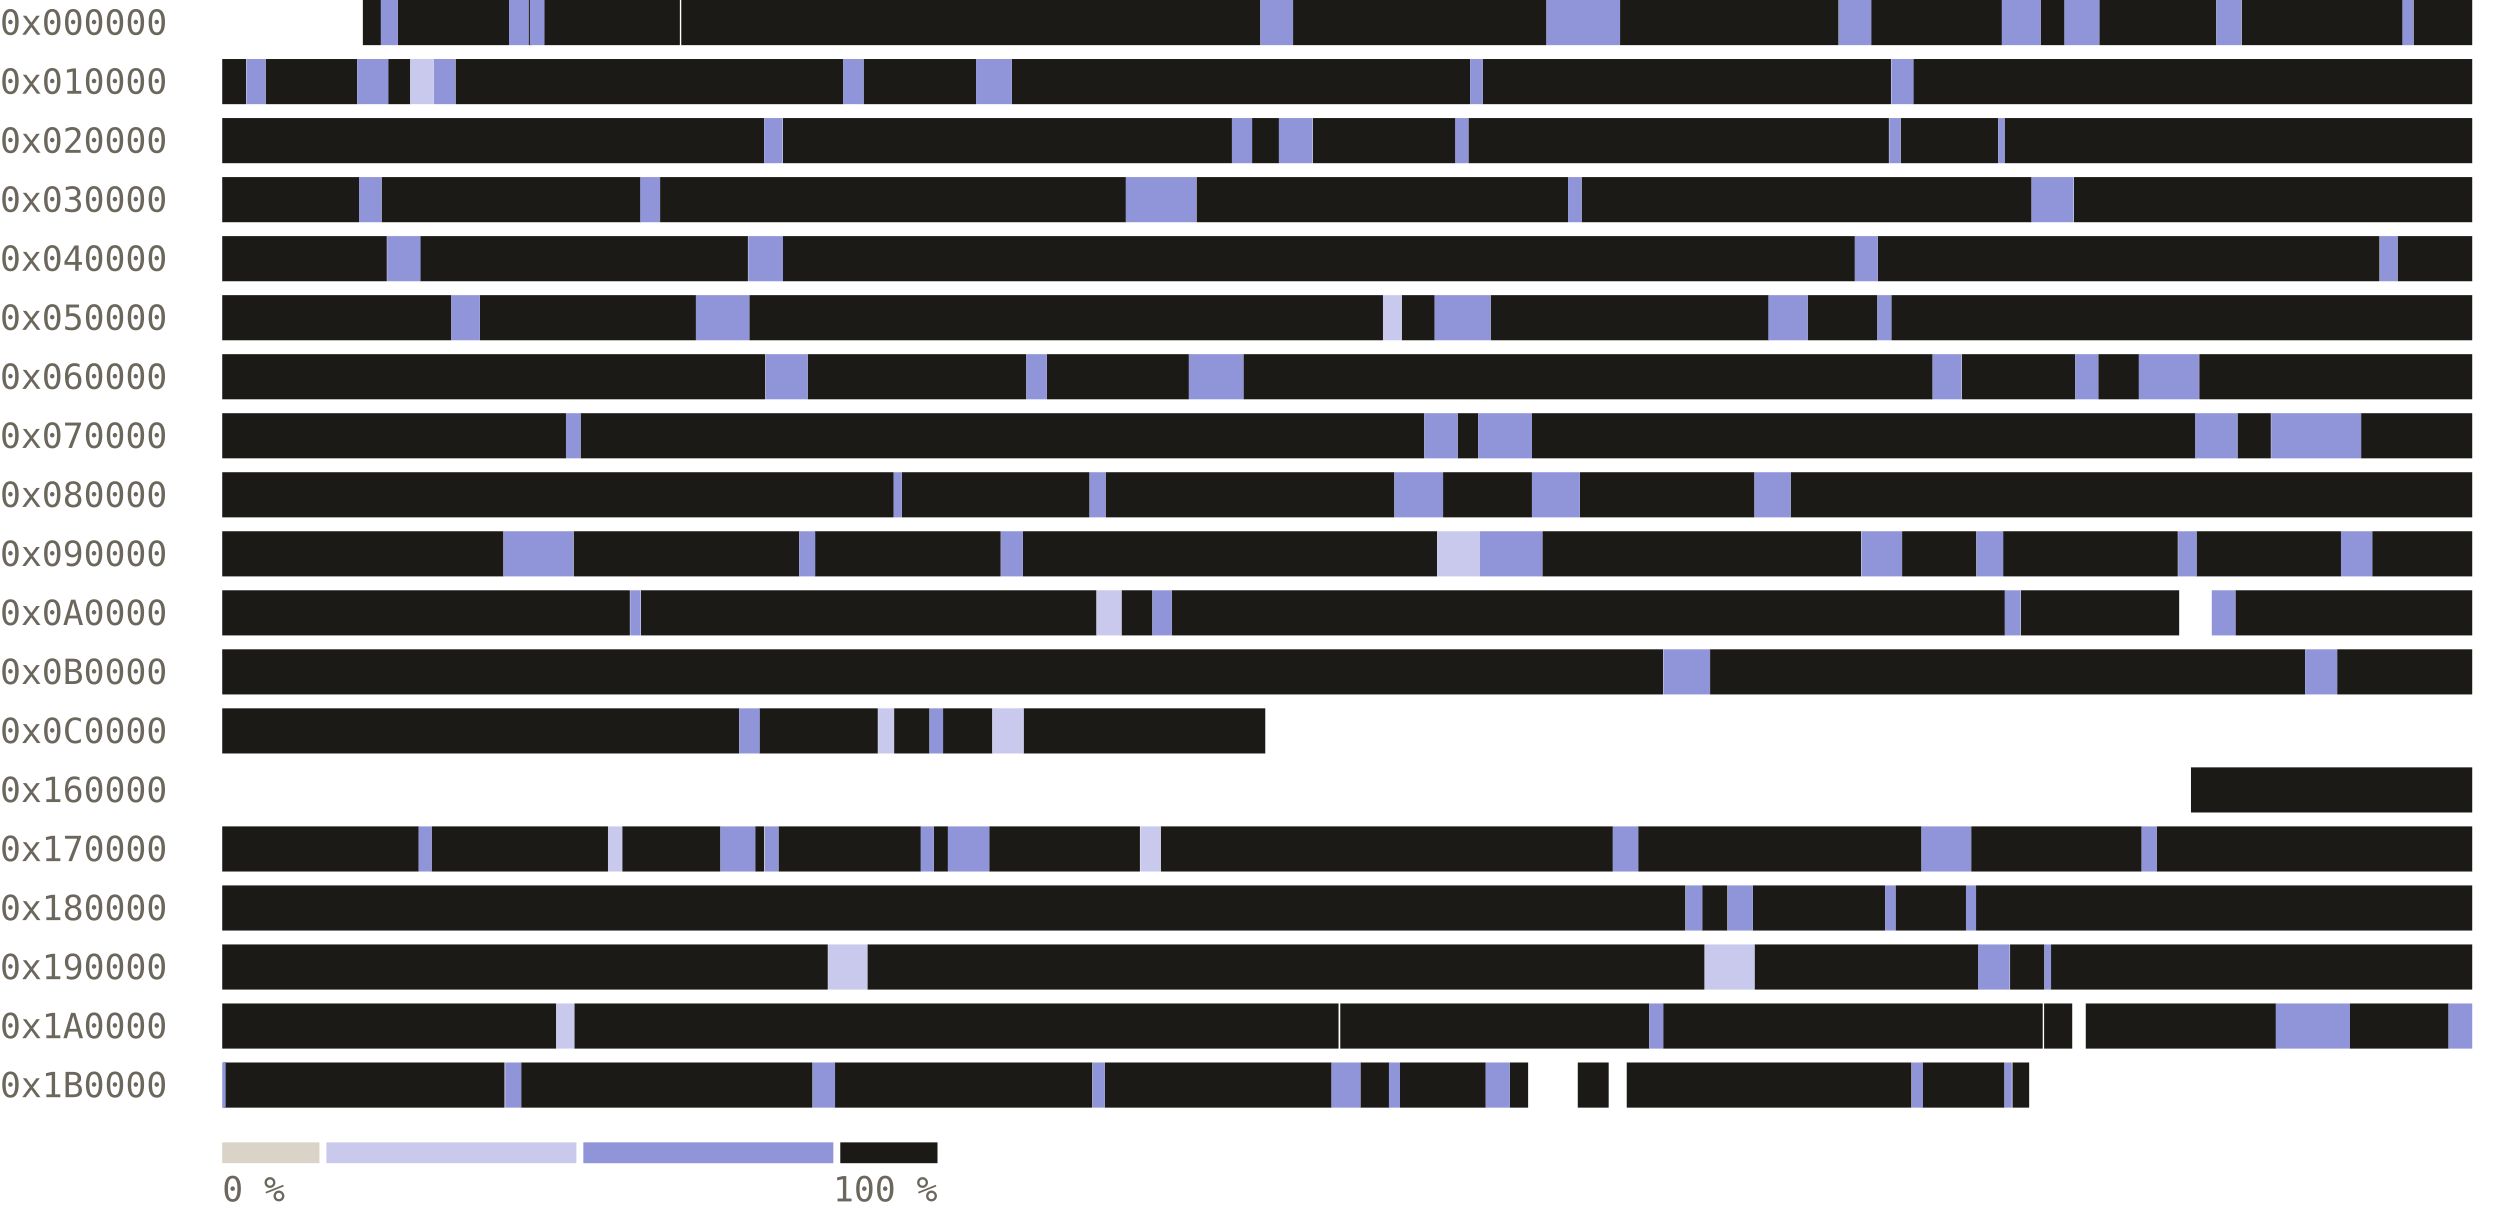
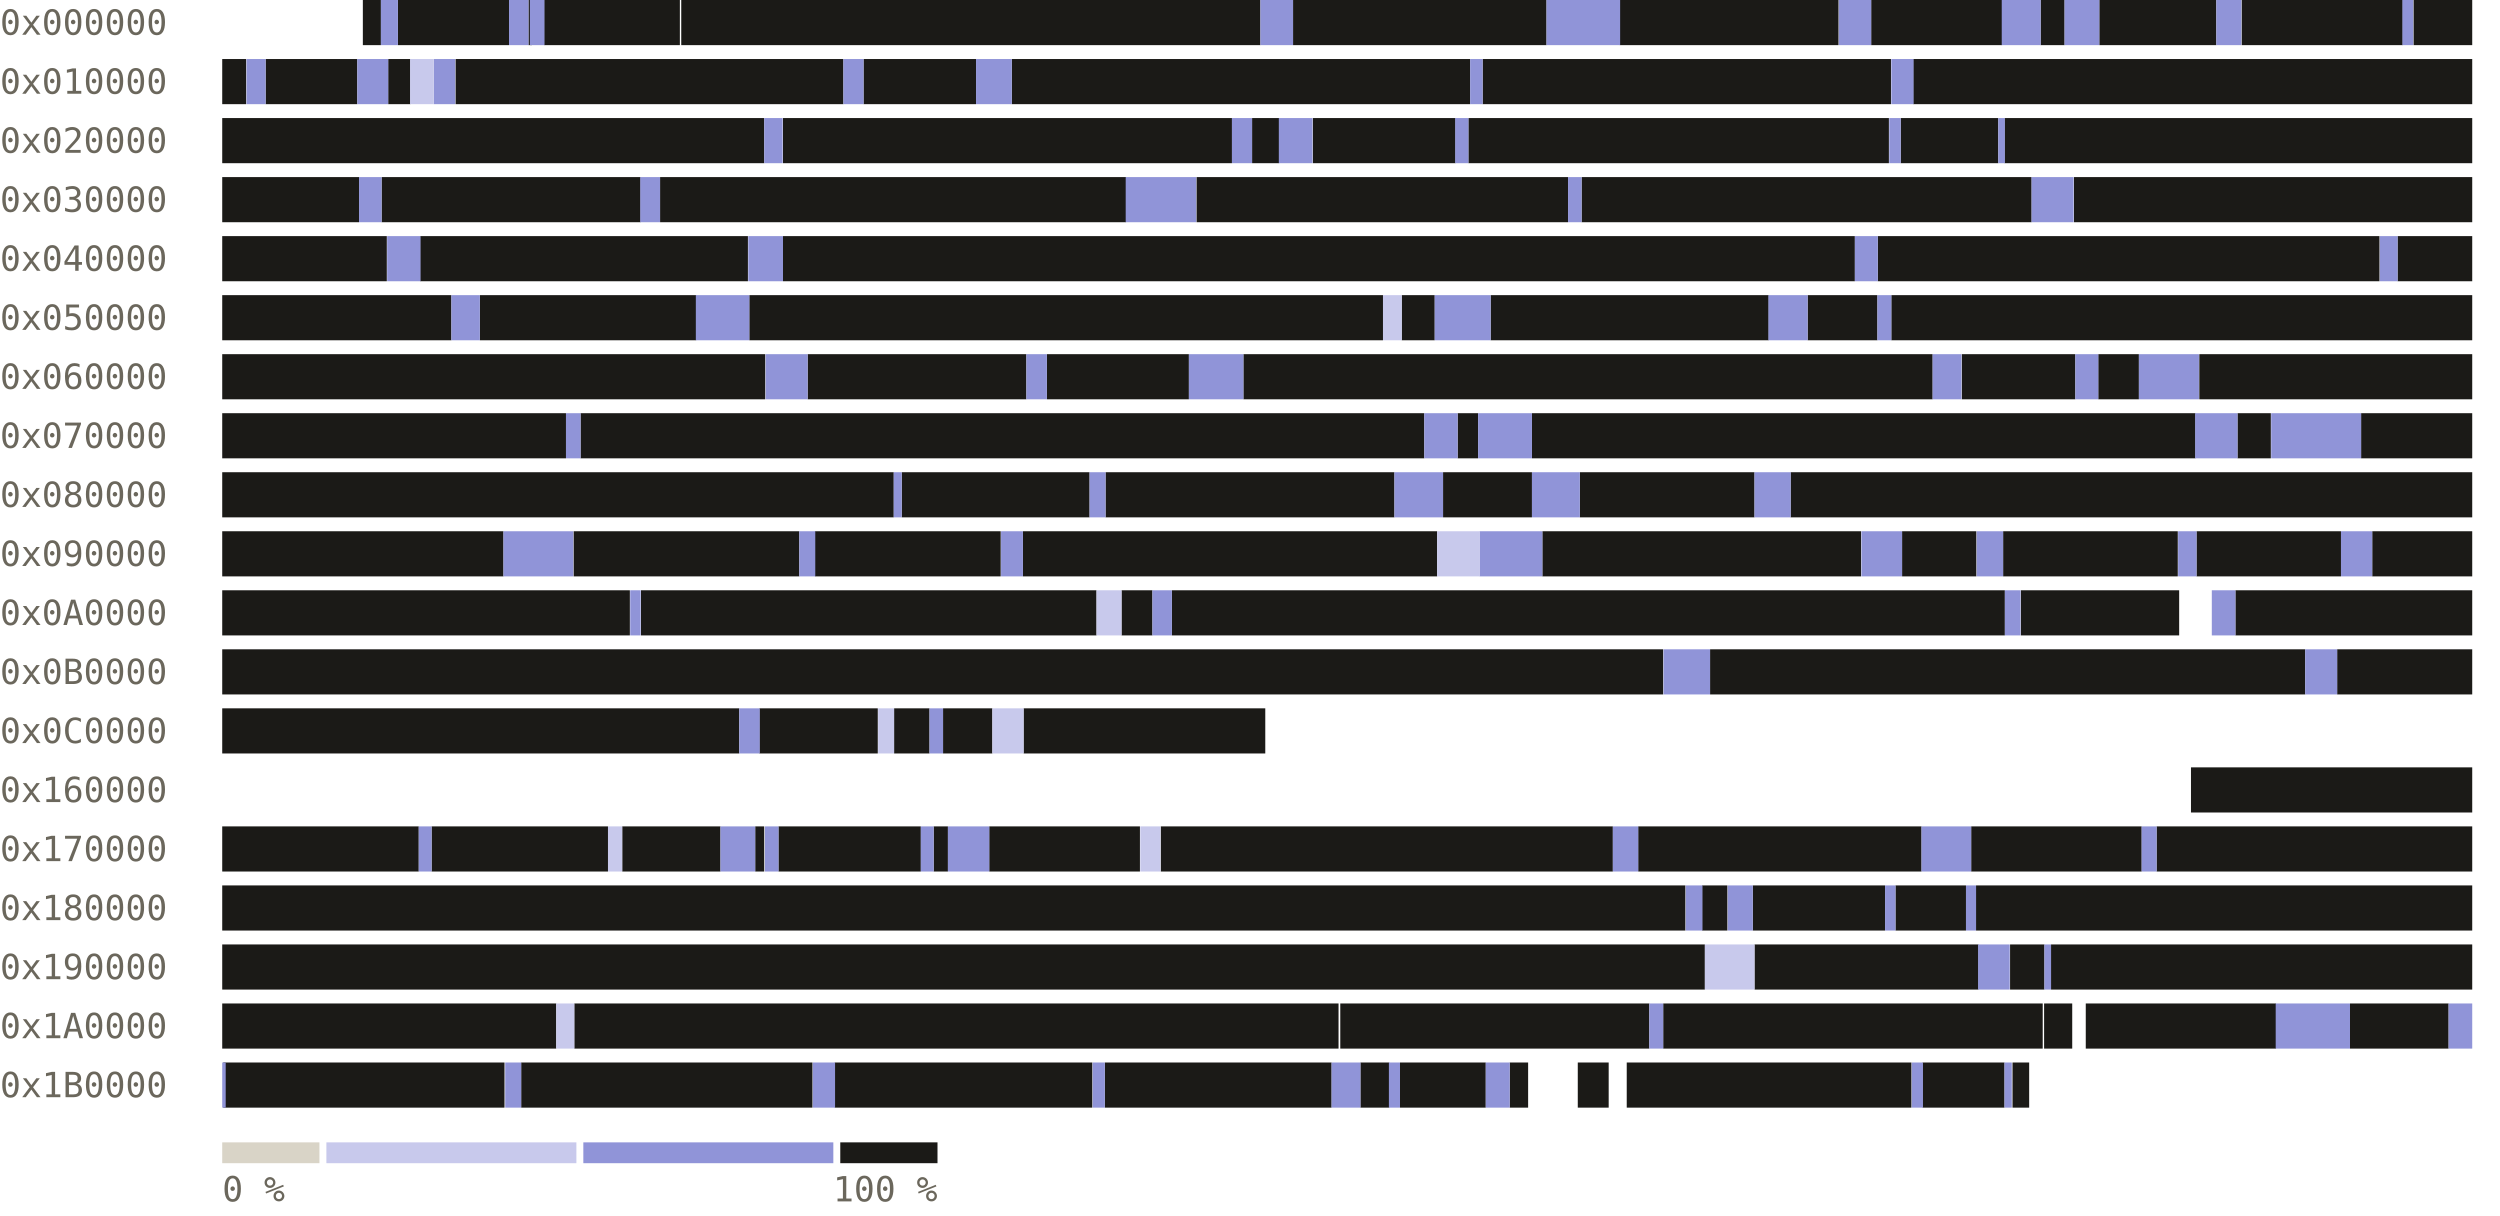
<svg xmlns="http://www.w3.org/2000/svg" viewBox="0 0 720 350" width="720" height="350">
  <style>text{font:10px monospace;fill:#6b675c}.q0{fill:#d9d4c7}.q1{fill:#e3e2f2}.q2{fill:#d6d6ef}.q3{fill:#c8c9ec}.q4{fill:#babce8}.q5{fill:#acafe4}.q6{fill:#9ea2df}.q7{fill:#9094d8}.q8{fill:#8186cf}.q9{fill:#7277c4}.q10{fill:#1b1a17}@media (prefers-color-scheme:dark){text{fill:#a8a293}.q0{fill:#4a463d}.q1{fill:#35375a}.q2{fill:#3c3f66}.q3{fill:#444772}.q4{fill:#4d517f}.q5{fill:#575b8c}.q6{fill:#62669a}.q7{fill:#6e72a8}.q8{fill:#7b7fb6}.q9{fill:#888cc4}.q10{fill:#d6d0bd}}</style>
  <text x="0" y="10">0x000000</text>
  <text x="0" y="27">0x010000</text>
  <text x="0" y="44">0x020000</text>
  <text x="0" y="61">0x030000</text>
  <text x="0" y="78">0x040000</text>
  <text x="0" y="95">0x050000</text>
  <text x="0" y="112">0x060000</text>
  <text x="0" y="129">0x070000</text>
  <text x="0" y="146">0x080000</text>
  <text x="0" y="163">0x090000</text>
  <text x="0" y="180">0x0A0000</text>
  <text x="0" y="197">0x0B0000</text>
  <text x="0" y="214">0x0C0000</text>
  <text x="0" y="231">0x160000</text>
  <text x="0" y="248">0x170000</text>
  <text x="0" y="265">0x180000</text>
  <text x="0" y="282">0x190000</text>
  <text x="0" y="299">0x1A0000</text>
  <text x="0" y="316">0x1B0000</text>
-   <path class="q10" d="M104.5 0h5.2v13h-5.2zM114.6 0h32v13h-32zM152.2 0h1v13h-1zM156.7 0h39.1v13h-39.1zM196.2 0h166.8v13h-166.8zM372.4 0h73v13h-73zM466.5 0h63v13h-63zM538.9 0h37.7v13h-37.7zM587.7 0h6.9v13h-6.9zM604.6 0h33.7v13h-33.7zM645.6 0h46.4v13h-46.4zM695.1 0h16.9v13h-16.9zM64 17h6.9v13h-6.9zM76.5 17h26.4v13h-26.4zM111.8 17h6.4v13h-6.4zM131.2 17h111.7v13h-111.7zM248.7 17h32.4v13h-32.4zM291.4 17h132v13h-132zM427 17h117.6v13h-117.6zM551 17h161v13h-161zM64 34h156.1v13h-156.1zM225.5 34h129.3v13h-129.3zM360.6 34h7.8v13h-7.8zM378.1 34h41.1v13h-41.1zM422.9 34h121.1v13h-121.1zM547.4 34h28.1v13h-28.1zM577.3 34h134.7v13h-134.7zM64 51h39.4v13h-39.4zM109.9 51h74.6v13h-74.6zM190.1 51h134.2v13h-134.2zM344.6 51h107v13h-107zM455.5 51h129.6v13h-129.6zM597.3 51h114.7v13h-114.7zM64 68h47.4v13h-47.4zM121 68h94.4v13h-94.4zM225.5 68h308.7v13h-308.7zM540.8 68h144.5v13h-144.5zM690.5 68h21.5v13h-21.5zM64 85h66v13h-66zM138.2 85h62.3v13h-62.3zM215.8 85h182.5v13h-182.5zM403.7 85h9.5v13h-9.5zM429.3 85h80.1v13h-80.1zM520.6 85h20.1v13h-20.1zM544.7 85h167.3v13h-167.3zM64 102h156.4v13h-156.4zM232.6 102h63v13h-63zM301.5 102h40.9v13h-40.9zM358.1 102h198.5v13h-198.5zM565 102h32.7v13h-32.7zM604.3 102h11.7v13h-11.7zM633.4 102h78.6v13h-78.6zM64 119h99v13h-99zM167.2 119h243v13h-243zM419.8 119h5.9v13h-5.9zM441.2 119h191.1v13h-191.1zM644.4 119h9.6v13h-9.6zM680 119h32v13h-32zM64 136h193.4v13h-193.4zM259.7 136h54.1v13h-54.1zM318.4 136h83.2v13h-83.2zM415.6 136h25.6v13h-25.6zM455 136h50.3v13h-50.3zM515.7 136h196.3v13h-196.3zM64 153h81v13h-81zM165.2 153h65v13h-65zM234.7 153h53.5v13h-53.5zM294.6 153h119.3v13h-119.3zM444.2 153h91.8v13h-91.8zM547.8 153h21.4v13h-21.4zM576.9 153h50.3v13h-50.3zM632.6 153h41.6v13h-41.6zM683.2 153h28.8v13h-28.8zM64 170h117.4v13h-117.4zM184.6 170h131.2v13h-131.2zM323 170h8.9v13h-8.9zM337.5 170h239.9v13h-239.9zM582 170h45.6v13h-45.6zM643.8 170h68.2v13h-68.2zM64 187h415v13h-415zM492.5 187h171.4v13h-171.4zM673.1 187h38.9v13h-38.9zM64 204h148.9v13h-148.9zM218.7 204h34.1v13h-34.1zM257.5 204h10.2v13h-10.2zM271.6 204h14.2v13h-14.2zM294.8 204h69.6v13h-69.6zM631 221h81v13h-81zM64 238h56.6v13h-56.6zM124.3 238h50.8v13h-50.8zM179.2 238h28.3v13h-28.3zM217.5 238h2.6v13h-2.6zM224.2 238h41v13h-41zM268.9 238h4.1v13h-4.1zM284.9 238h43.4v13h-43.4zM334.3 238h130.2v13h-130.2zM471.8 238h81.6v13h-81.6zM567.7 238h49.1v13h-49.1zM621.1 238h90.9v13h-90.9zM64 255h421.4v13h-421.4zM490.2 255h7.3v13h-7.3zM504.8 255h38.1v13h-38.1zM545.9 255h20.3v13h-20.3zM569.1 255h142.9v13h-142.9zM64 272h174.4v13h-174.4zM249.8 272h241.1v13h-241.1zM505.3 272h64.5v13h-64.5zM578.9 272h9.9v13h-9.9zM590.7 272h121.3v13h-121.3zM64 289h96.2v13h-96.2zM165.4 289h220.1v13h-220.1zM386 289h89v13h-89zM479 289h109.3v13h-109.3zM588.7 289h8.1v13h-8.1zM600.7 289h54.8v13h-54.8zM676.8 289h28.4v13h-28.4zM64.3 306h81v13h-81zM150.1 306h83.9v13h-83.9zM240.4 306h74.2v13h-74.2zM318.2 306h65.3v13h-65.3zM391.8 306h8.3v13h-8.3zM403.2 306h24.7v13h-24.7zM434.8 306h5.3v13h-5.3zM454.4 306h8.9v13h-8.9zM468.5 306h82v13h-82zM553.7 306h23.6v13h-23.6zM579.6 306h4.8v13h-4.8z" />
+   <path class="q10" d="M104.5 0h5.2v13h-5.2zM114.6 0h32v13h-32zM152.2 0h1v13h-1zM156.7 0h39.1v13h-39.1zM196.2 0h166.8v13h-166.8zM372.4 0h73v13h-73zM466.5 0h63v13h-63zM538.9 0h37.7v13h-37.7zM587.7 0h6.9v13h-6.9zM604.6 0h33.7v13h-33.7zM645.6 0h46.4v13h-46.4zM695.1 0h16.9v13h-16.9zM64 17h6.9v13h-6.9zM76.5 17h26.4v13h-26.4zM111.8 17h6.4v13h-6.4zM131.2 17h111.7v13h-111.7zM248.7 17h32.4v13h-32.4zM291.4 17h132v13h-132zM427 17h117.6v13h-117.6zM551 17h161v13h-161zM64 34h156.1v13h-156.1zM225.5 34h129.3v13h-129.3zM360.6 34h7.8v13h-7.8zM378.1 34h41.1v13h-41.1zM422.9 34h121.1v13h-121.1zM547.4 34h28.1v13h-28.1zM577.3 34h134.7v13h-134.7zM64 51h39.4v13h-39.4zM109.9 51h74.6v13h-74.6zM190.1 51h134.2v13h-134.2zM344.6 51h107v13h-107zM455.5 51h129.6v13h-129.6zM597.3 51h114.7v13h-114.7zM64 68h47.4v13h-47.4zM121 68h94.4v13h-94.4zM225.5 68h308.7v13h-308.7zM540.8 68h144.5v13h-144.5zM690.5 68h21.5v13h-21.5zM64 85h66v13h-66zM138.2 85h62.3v13h-62.3zM215.8 85h182.5v13h-182.5zM403.7 85h9.5v13h-9.5zM429.3 85h80.1v13h-80.1zM520.6 85h20.1v13h-20.1zM544.7 85h167.3v13h-167.3zM64 102h156.4v13h-156.4zM232.6 102h63v13h-63zM301.5 102h40.9v13h-40.9zM358.1 102h198.5v13h-198.5zM565 102h32.7v13h-32.7zM604.3 102h11.7v13h-11.7zM633.4 102h78.6v13h-78.6zM64 119h99v13h-99zM167.2 119h243v13h-243zM419.8 119h5.9v13h-5.9zM441.2 119h191.1v13h-191.1zM644.4 119h9.6v13h-9.6zM680 119h32v13h-32zM64 136h193.4v13h-193.4zM259.7 136h54.1v13h-54.1zM318.4 136h83.2v13h-83.2zM415.6 136h25.6v13h-25.6zM455 136h50.3v13h-50.3zM515.7 136h196.3v13h-196.3zM64 153h81v13h-81zM165.2 153h65v13h-65zM234.7 153h53.5v13h-53.5zM294.6 153h119.3v13h-119.3zM444.2 153h91.8v13h-91.8zM547.8 153h21.4v13h-21.4zM576.9 153h50.3v13h-50.3zM632.6 153h41.6v13h-41.6zM683.2 153h28.8v13h-28.8zM64 170h117.4v13h-117.4zM184.6 170h131.2v13h-131.2zM323 170h8.9v13h-8.9zM337.5 170h239.9v13h-239.9zM582 170h45.6v13h-45.6zM643.8 170h68.2v13h-68.2zM64 187h415v13h-415zM492.5 187h171.4v13h-171.4zM673.1 187h38.9v13h-38.9zM64 204h148.9v13h-148.9zM218.7 204h34.1v13h-34.1zM257.5 204h10.2v13h-10.2zM271.6 204h14.2v13h-14.2zM294.8 204h69.6v13h-69.6zM631 221h81v13h-81zM64 238h56.6v13h-56.6zM124.3 238h50.8v13h-50.8zM179.2 238h28.3v13h-28.3zM217.5 238h2.6v13h-2.6zM224.2 238h41v13h-41zM268.9 238h4.1v13h-4.1zM284.9 238h43.4v13h-43.4zM334.3 238h130.2v13h-130.2zM471.8 238h81.6v13h-81.6zM567.7 238h49.1v13h-49.1zM621.1 238h90.9v13h-90.9zM64 255h421.4v13h-421.4zM490.2 255h7.3v13h-7.3zM504.8 255h38.1v13h-38.1zM545.9 255h20.3v13h-20.3zM569.1 255h142.9v13h-142.9zM64 272h427v13h-427zM505.3 272h64.5v13h-64.5zM578.9 272h9.9v13h-9.9zM590.7 272h121.3v13h-121.3zM64 289h96.2v13h-96.2zM165.4 289h220.1v13h-220.1zM386 289h89v13h-89zM479 289h109.3v13h-109.3zM588.7 289h8.1v13h-8.1zM600.7 289h54.8v13h-54.8zM676.8 289h28.4v13h-28.4zM64.3 306h81v13h-81zM150.1 306h83.9v13h-83.9zM240.4 306h74.2v13h-74.2zM318.2 306h65.3v13h-65.3zM391.8 306h8.3v13h-8.3zM403.2 306h24.7v13h-24.7zM434.8 306h5.3v13h-5.3zM454.4 306h8.9v13h-8.9zM468.5 306h82v13h-82zM553.7 306h23.6v13h-23.6zM579.6 306h4.8v13h-4.8z" />
  <path class="q7" d="M109.7 0h4.9v13h-4.9zM146.6 0h5.6v13h-5.6zM152.6 0h4.2v13h-4.2zM363 0h9.4v13h-9.4zM445.4 0h21.2v13h-21.2zM529.6 0h9.3v13h-9.3zM576.5 0h11.2v13h-11.2zM594.6 0h10v13h-10zM638.3 0h7.2v13h-7.2zM691.9 0h3.1v13h-3.1zM71 17h5.5v13h-5.5zM102.9 17h8.9v13h-8.9zM124.9 17h6.2v13h-6.2zM242.9 17h5.8v13h-5.8zM281.1 17h10.3v13h-10.3zM423.4 17h3.6v13h-3.6zM544.7 17h6.4v13h-6.4zM220.1 34h5.3v13h-5.3zM354.8 34h5.8v13h-5.8zM368.3 34h9.7v13h-9.7zM419.1 34h3.8v13h-3.8zM544.1 34h3.3v13h-3.3zM575.5 34h1.9v13h-1.9zM103.4 51h6.5v13h-6.5zM184.4 51h5.7v13h-5.7zM324.2 51h20.3v13h-20.3zM451.6 51h3.9v13h-3.9zM585.1 51h12.1v13h-12.1zM111.5 68h9.6v13h-9.6zM215.5 68h10v13h-10zM534.2 68h6.6v13h-6.6zM685.4 68h5.1v13h-5.1zM130 85h8.2v13h-8.2zM200.4 85h15.4v13h-15.4zM413.2 85h16.1v13h-16.1zM509.3 85h11.3v13h-11.3zM540.7 85h4v13h-4zM220.5 102h12.1v13h-12.1zM295.6 102h5.9v13h-5.9zM342.4 102h15.7v13h-15.7zM556.6 102h8.3v13h-8.3zM597.7 102h6.6v13h-6.6zM616 102h17.3v13h-17.3zM163 119h4.2v13h-4.2zM410.2 119h9.6v13h-9.6zM425.7 119h15.5v13h-15.5zM632.2 119h12.2v13h-12.2zM654.1 119h25.9v13h-25.9zM257.4 136h2.3v13h-2.3zM313.8 136h4.6v13h-4.6zM401.6 136h14v13h-14zM441.2 136h13.8v13h-13.8zM505.3 136h10.4v13h-10.4zM145 153h20.1v13h-20.1zM230.2 153h4.6v13h-4.6zM288.3 153h6.3v13h-6.3zM426.1 153h18.1v13h-18.1zM536.1 153h11.7v13h-11.7zM569.3 153h7.6v13h-7.6zM627.3 153h5.3v13h-5.3zM674.2 153h9v13h-9zM181.5 170h3v13h-3zM331.9 170h5.6v13h-5.6zM577.4 170h4.5v13h-4.5zM637 170h6.8v13h-6.8zM479.1 187h13.4v13h-13.4zM663.9 187h9.2v13h-9.2zM212.9 204h5.9v13h-5.9zM267.7 204h3.9v13h-3.9zM120.6 238h3.7v13h-3.7zM207.5 238h10v13h-10zM220.3 238h3.9v13h-3.9zM265.2 238h3.7v13h-3.7zM273 238h11.9v13h-11.9zM464.5 238h7.3v13h-7.3zM553.4 238h14.3v13h-14.3zM616.8 238h4.3v13h-4.3zM485.5 255h4.8v13h-4.8zM497.6 255h7.2v13h-7.2zM542.9 255h3v13h-3zM566.2 255h2.9v13h-2.9zM569.7 272h9.1v13h-9.1zM588.8 272h1.9v13h-1.9zM475 289h4v13h-4zM655.4 289h21.4v13h-21.4zM705.2 289h6.8v13h-6.8zM64 306h1v13h-1zM145.5 306h4.6v13h-4.6zM234.1 306h6.4v13h-6.4zM314.7 306h3.5v13h-3.5zM383.5 306h8.3v13h-8.3zM400 306h3.2v13h-3.2zM427.9 306h6.9v13h-6.9zM550.6 306h3.2v13h-3.2zM577.3 306h2.1v13h-2.1z" />
-   <path class="q3" d="M118.1 17h6.8v13h-6.8zM398.3 85h5.4v13h-5.4zM413.9 153h12.2v13h-12.2zM315.8 170h7.2v13h-7.2zM252.9 204h4.6v13h-4.6zM285.8 204h9v13h-9zM175.1 238h4.1v13h-4.1zM328.4 238h5.8v13h-5.8zM238.5 272h11.3v13h-11.3zM491 272h14.3v13h-14.3zM160.2 289h5.2v13h-5.2z" />
+   <path class="q3" d="M118.1 17h6.8v13h-6.8zM398.3 85h5.4v13h-5.4zM413.9 153h12.2v13h-12.2zM315.8 170h7.2v13h-7.2zM252.9 204h4.6v13h-4.6zM285.8 204h9v13h-9zM175.1 238h4.1v13h-4.1zM328.4 238h5.8v13h-5.8zM491 272h14.3v13h-14.3zM160.2 289h5.2v13h-5.2z" />
  <rect class="q0" x="64" y="329" width="28" height="6" />
  <rect class="q3" x="94" y="329" width="72" height="6" />
  <rect class="q7" x="168" y="329" width="72" height="6" />
  <rect class="q10" x="242" y="329" width="28" height="6" />
  <text x="64" y="346">0 %</text>
  <text x="270" y="346" text-anchor="end">100 %</text>
</svg>
